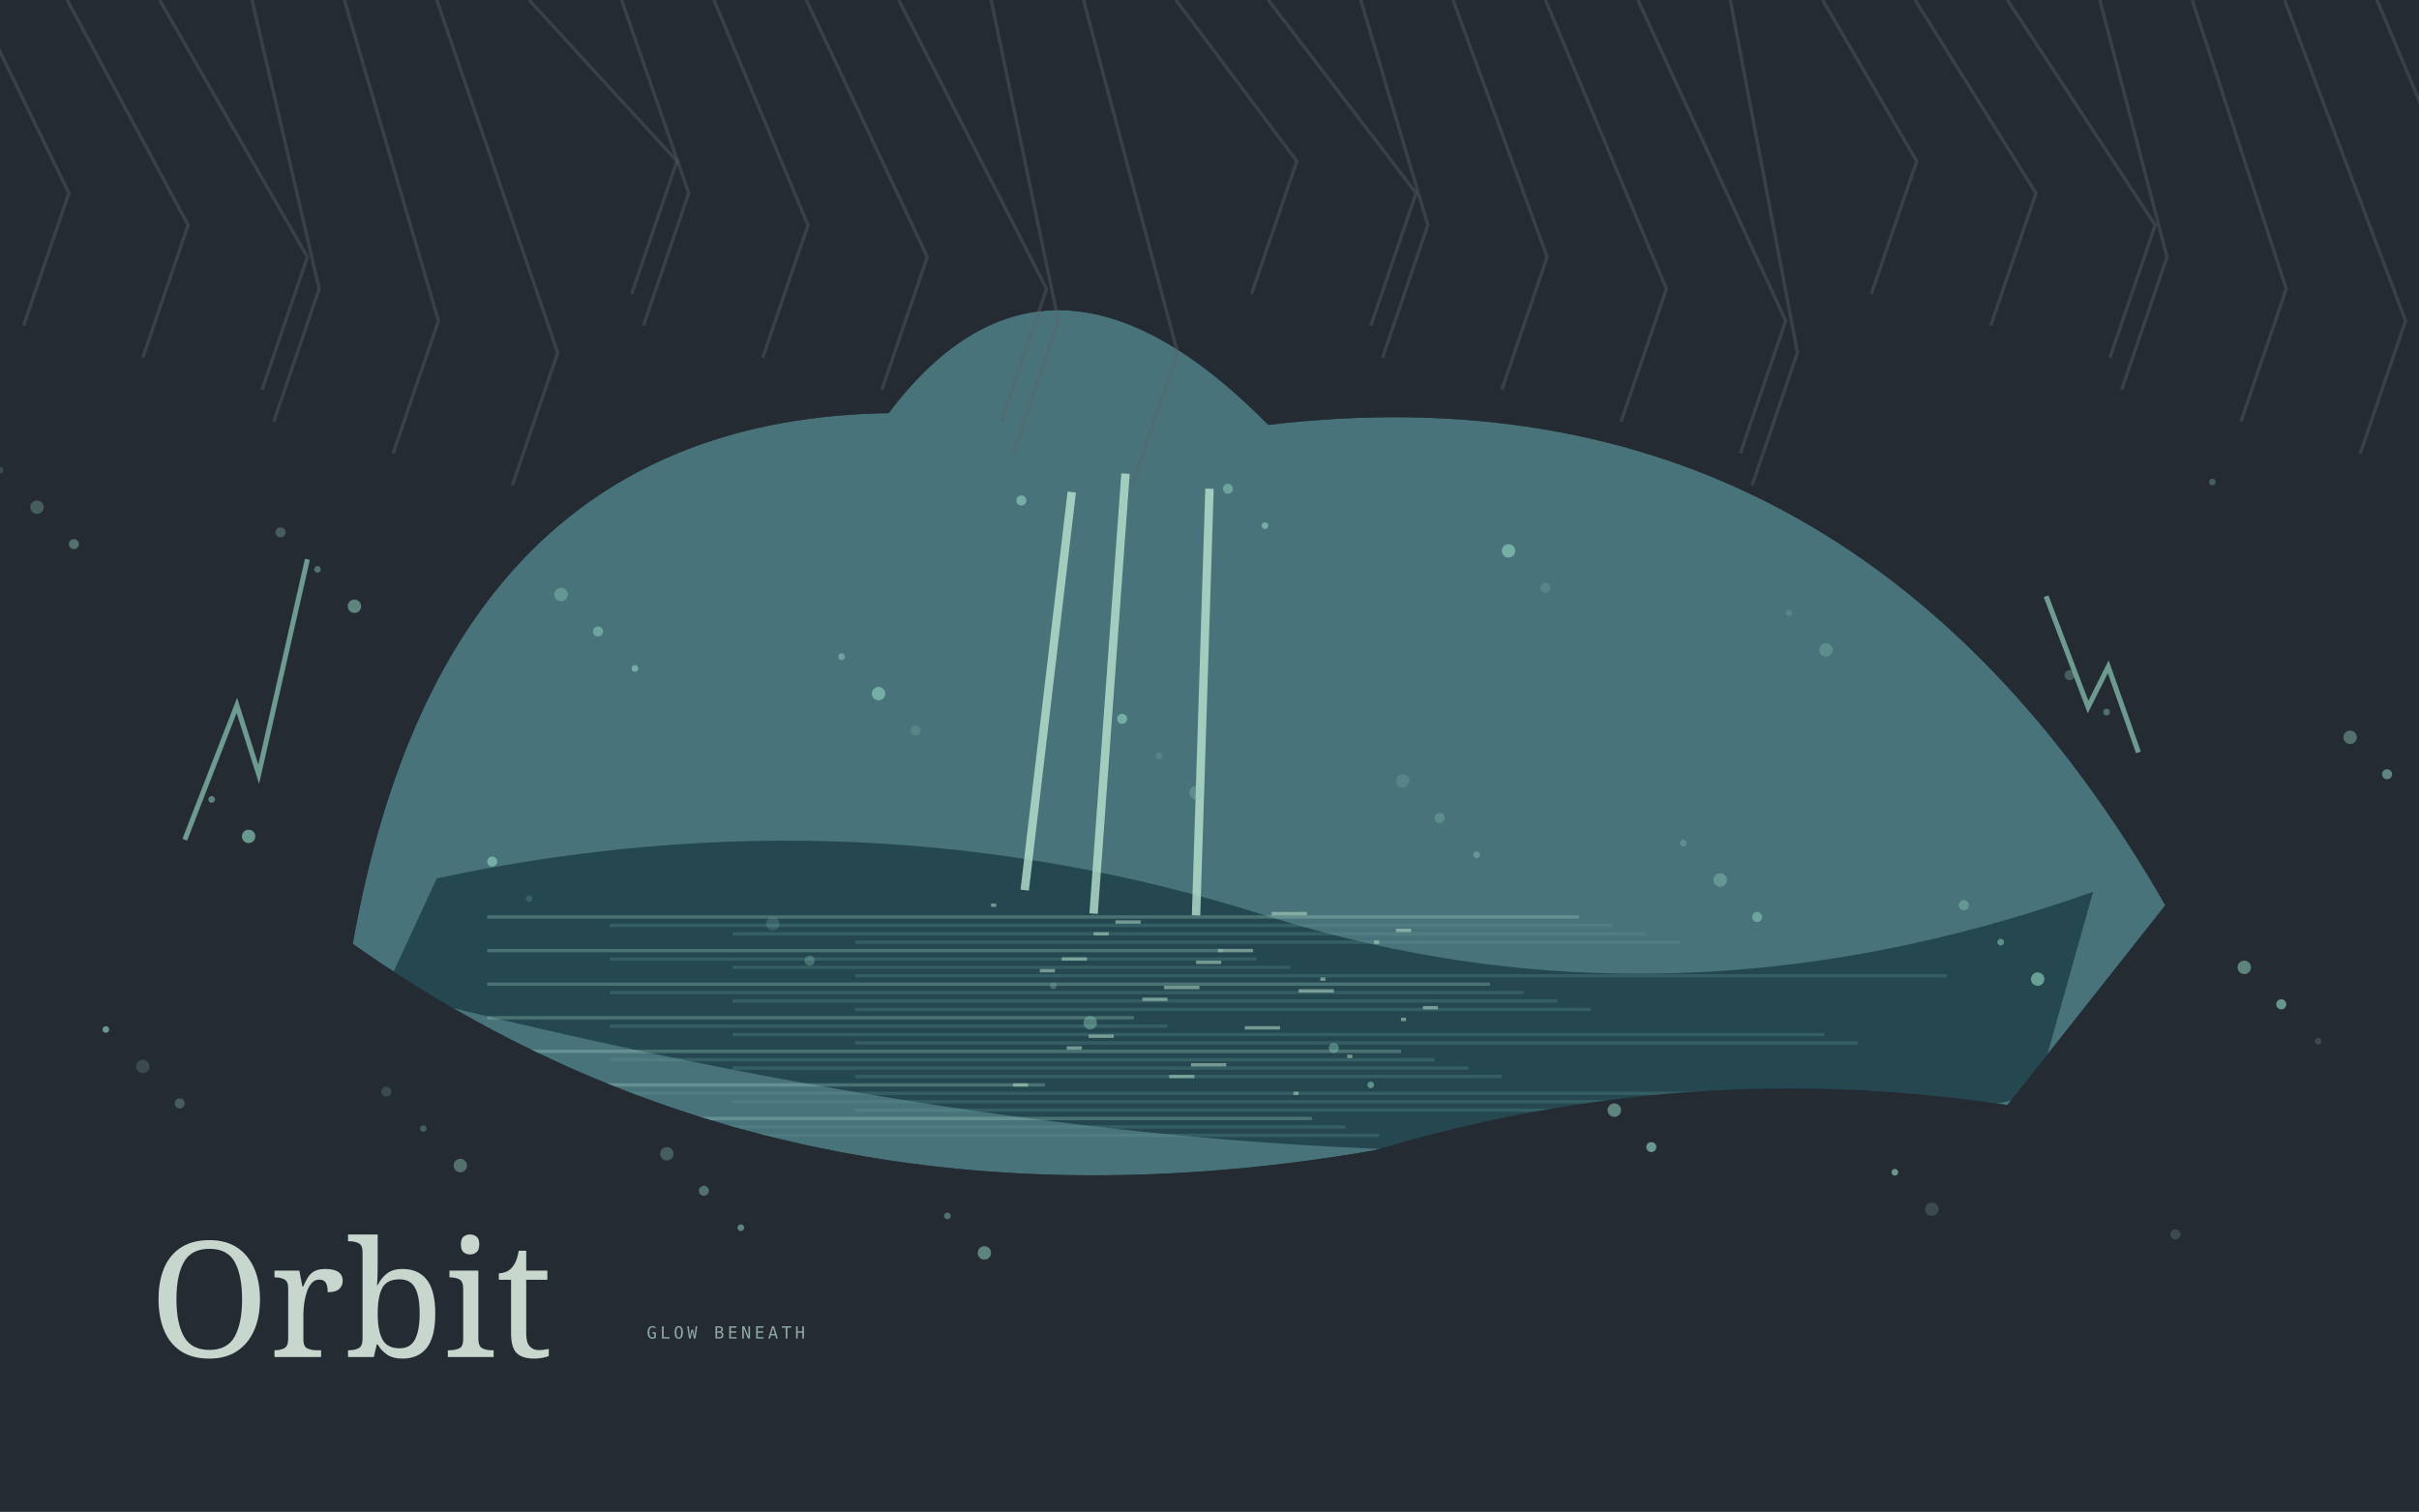
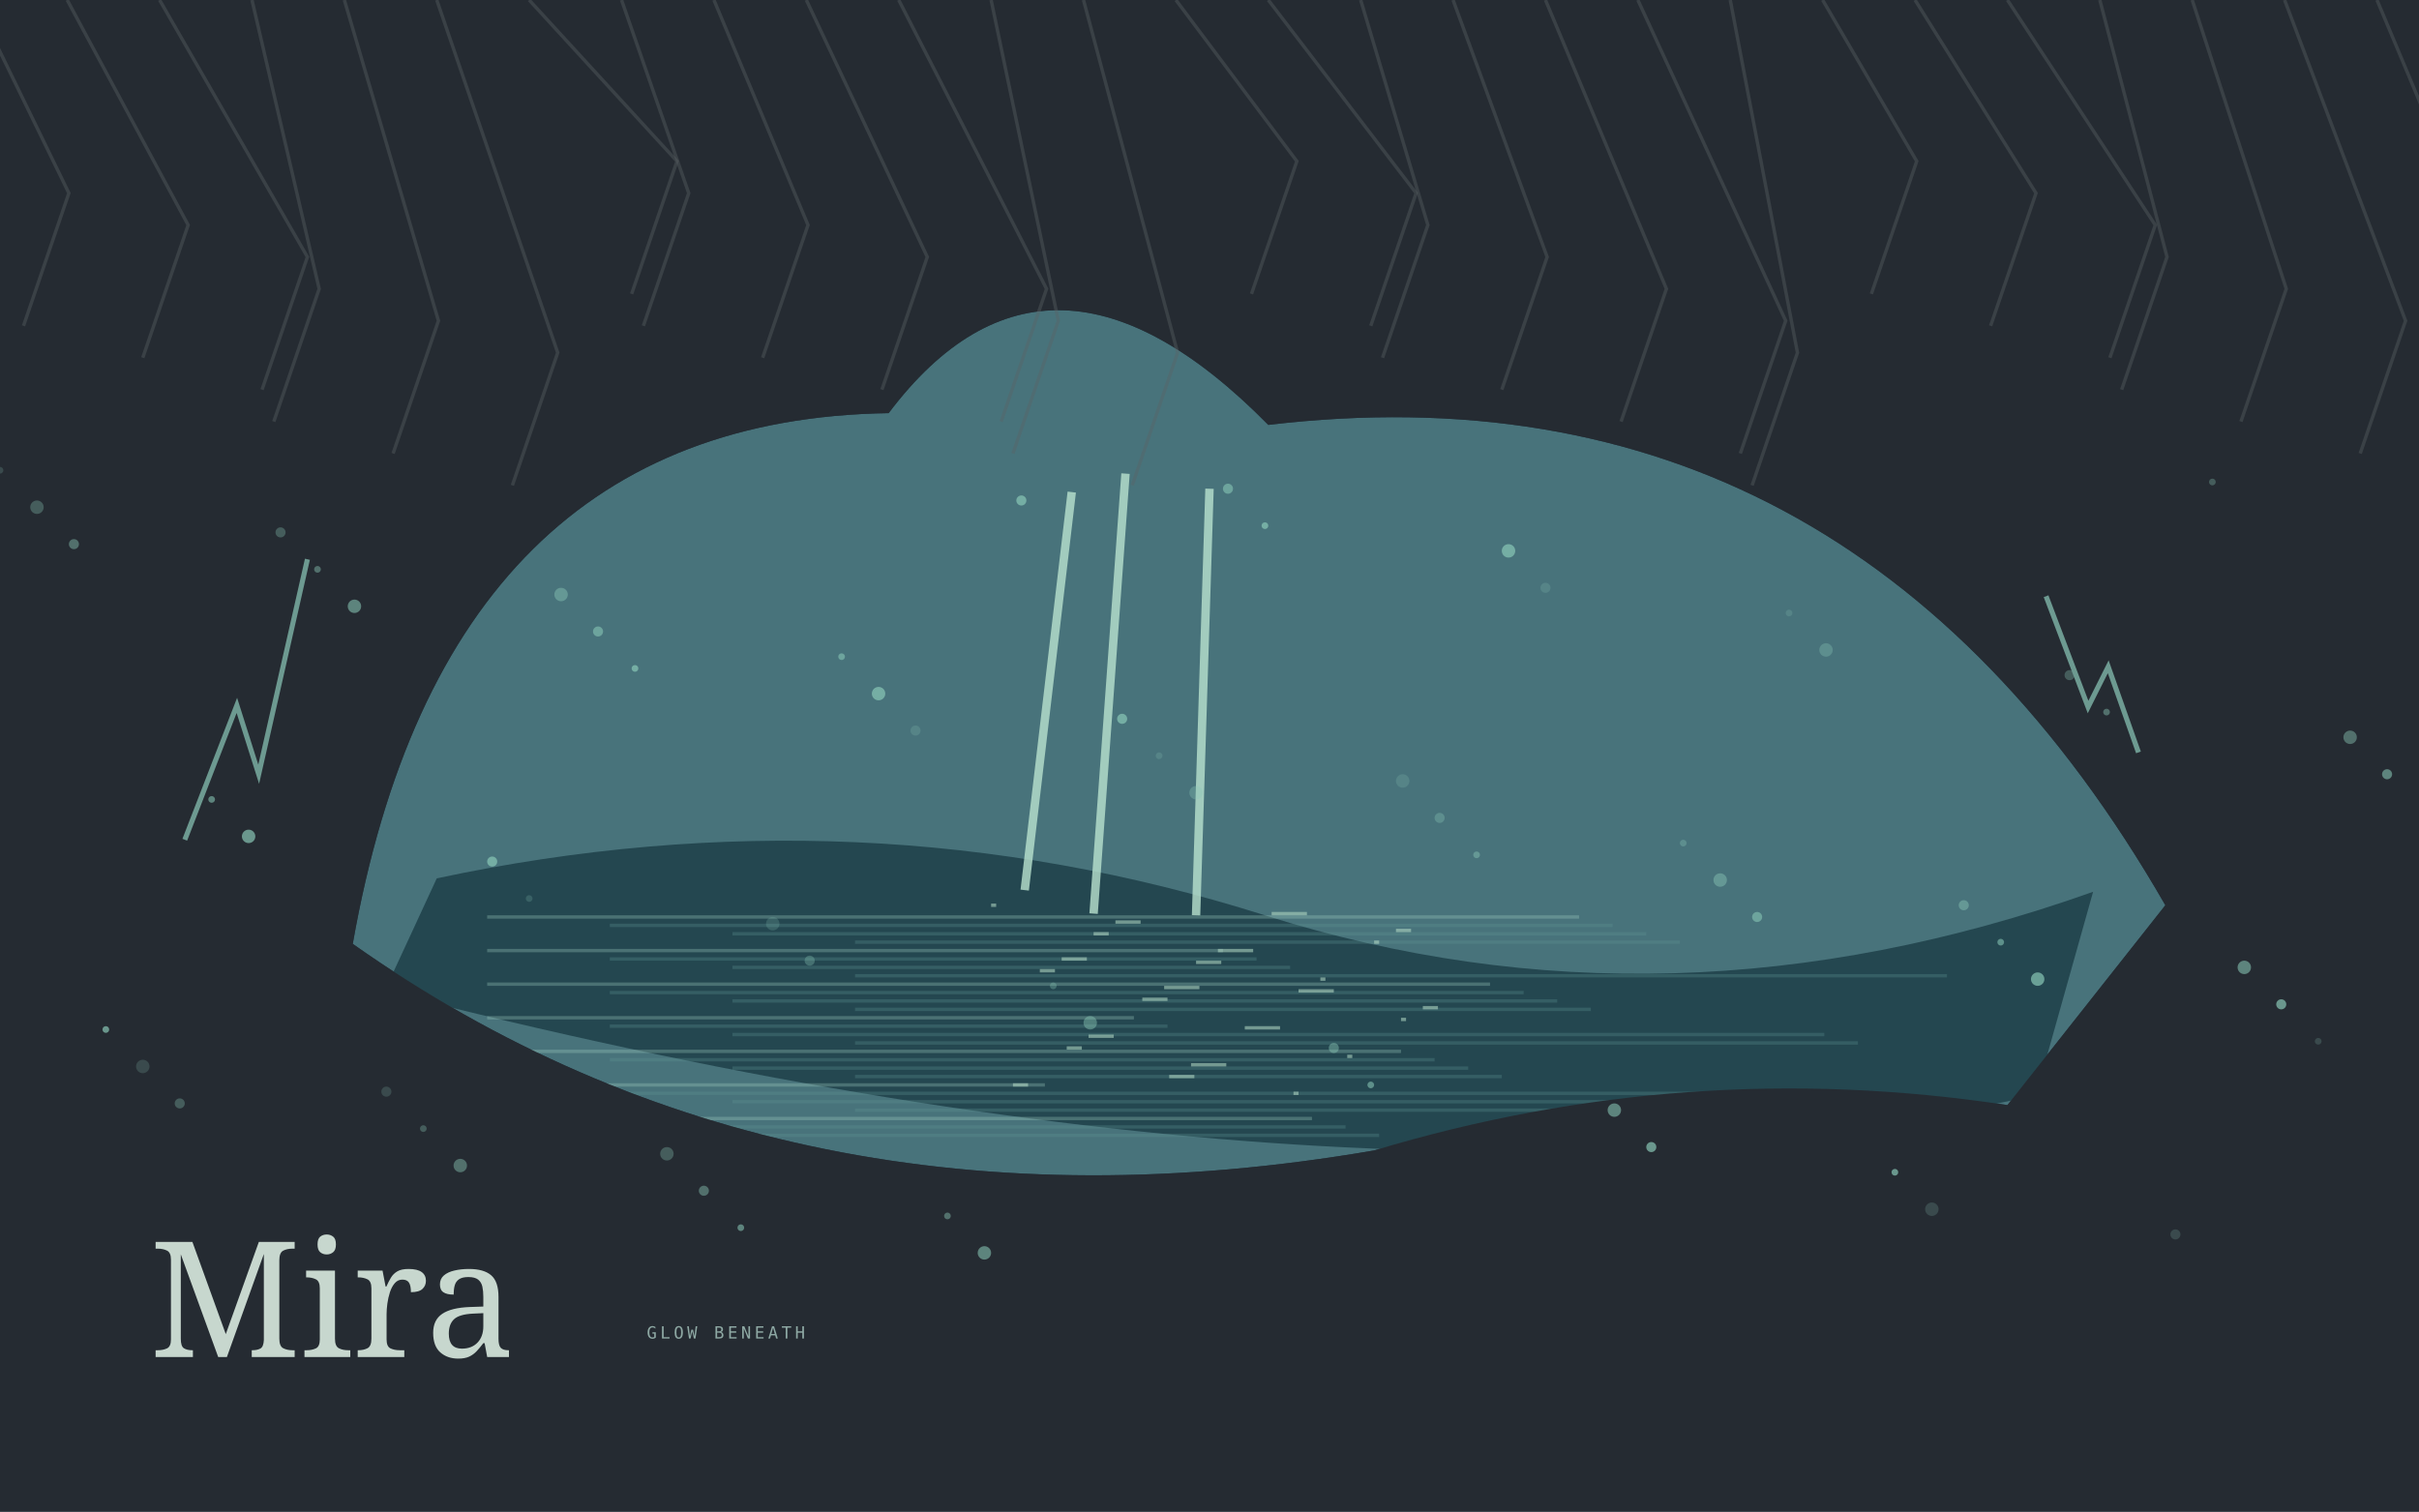
<svg xmlns="http://www.w3.org/2000/svg" width="1440" height="900" viewBox="0 0 1440 900" role="img" aria-label="A low lopsided cave mouth frames pale hanging light and long broken reflections in a sheltered teal pool.">
  <defs />
  <rect x="0" y="0" width="1440" height="900" fill="#252b32" />
  <rect x="0" y="0" width="1440" height="900" fill="#263d48" />
  <path d="M210 562Q265 250 529 246Q624 120 755 253Q1101 212 1289 539L1195 658Q1004 629 818 685Q469 745 210 562Z" fill="#48737b" stroke="none" />
  <path d="M260 523Q513 469 753 545T1246 531L1212 652Q822 742 229 590Z" fill="#244750" stroke="none" />
  <path d="M290 546h650" fill="none" stroke="#a6d4c6" opacity=".3" stroke-width="2" />
  <path d="M363 551h597" fill="none" stroke="#5d9293" opacity=".3" stroke-width="2" />
  <path d="M436 556h544" fill="none" stroke="#5d9293" opacity=".3" stroke-width="2" />
  <path d="M509 561h491" fill="none" stroke="#5d9293" opacity=".3" stroke-width="2" />
  <path d="M290 566h438" fill="none" stroke="#a6d4c6" opacity=".3" stroke-width="2" />
  <path d="M363 571h385" fill="none" stroke="#5d9293" opacity=".3" stroke-width="2" />
  <path d="M436 576h332" fill="none" stroke="#5d9293" opacity=".3" stroke-width="2" />
  <path d="M509 581h650" fill="none" stroke="#5d9293" opacity=".3" stroke-width="2" />
  <path d="M290 586h597" fill="none" stroke="#a6d4c6" opacity=".3" stroke-width="2" />
  <path d="M363 591h544" fill="none" stroke="#5d9293" opacity=".3" stroke-width="2" />
  <path d="M436 596h491" fill="none" stroke="#5d9293" opacity=".3" stroke-width="2" />
  <path d="M509 601h438" fill="none" stroke="#5d9293" opacity=".3" stroke-width="2" />
  <path d="M290 606h385" fill="none" stroke="#a6d4c6" opacity=".3" stroke-width="2" />
  <path d="M363 611h332" fill="none" stroke="#5d9293" opacity=".3" stroke-width="2" />
  <path d="M436 616h650" fill="none" stroke="#5d9293" opacity=".3" stroke-width="2" />
  <path d="M509 621h597" fill="none" stroke="#5d9293" opacity=".3" stroke-width="2" />
  <path d="M290 626h544" fill="none" stroke="#a6d4c6" opacity=".3" stroke-width="2" />
  <path d="M363 631h491" fill="none" stroke="#5d9293" opacity=".3" stroke-width="2" />
  <path d="M436 636h438" fill="none" stroke="#5d9293" opacity=".3" stroke-width="2" />
  <path d="M509 641h385" fill="none" stroke="#5d9293" opacity=".3" stroke-width="2" />
  <path d="M290 646h332" fill="none" stroke="#a6d4c6" opacity=".3" stroke-width="2" />
  <path d="M363 651h650" fill="none" stroke="#5d9293" opacity=".3" stroke-width="2" />
  <path d="M436 656h597" fill="none" stroke="#5d9293" opacity=".3" stroke-width="2" />
  <path d="M509 661h544" fill="none" stroke="#5d9293" opacity=".3" stroke-width="2" />
  <path d="M290 666h491" fill="none" stroke="#a6d4c6" opacity=".3" stroke-width="2" />
  <path d="M363 671h438" fill="none" stroke="#5d9293" opacity=".3" stroke-width="2" />
  <path d="M436 676h385" fill="none" stroke="#5d9293" opacity=".3" stroke-width="2" />
  <path d="M638 293L610 530M670 282L651 544M720 291L712 545" fill="none" stroke="#b9e2ce" stroke-width="5" opacity=".8" />
  <rect x="590" y="538" width="3" height="2" fill="#b6dcc7" opacity=".55" />
  <rect x="651" y="555" width="9" height="2" fill="#b6dcc7" opacity=".55" />
  <rect x="712" y="572" width="15" height="2" fill="#b6dcc7" opacity=".55" />
  <rect x="773" y="589" width="21" height="2" fill="#b6dcc7" opacity=".55" />
  <rect x="834" y="606" width="3" height="2" fill="#b6dcc7" opacity=".55" />
  <rect x="635" y="623" width="9" height="2" fill="#b6dcc7" opacity=".55" />
  <rect x="696" y="640" width="15" height="2" fill="#b6dcc7" opacity=".55" />
  <rect x="757" y="543" width="21" height="2" fill="#b6dcc7" opacity=".55" />
  <rect x="818" y="560" width="3" height="2" fill="#b6dcc7" opacity=".55" />
  <rect x="619" y="577" width="9" height="2" fill="#b6dcc7" opacity=".55" />
  <rect x="680" y="594" width="15" height="2" fill="#b6dcc7" opacity=".55" />
  <rect x="741" y="611" width="21" height="2" fill="#b6dcc7" opacity=".55" />
  <rect x="802" y="628" width="3" height="2" fill="#b6dcc7" opacity=".55" />
  <rect x="603" y="645" width="9" height="2" fill="#b6dcc7" opacity=".55" />
  <rect x="664" y="548" width="15" height="2" fill="#b6dcc7" opacity=".55" />
  <rect x="725" y="565" width="21" height="2" fill="#b6dcc7" opacity=".55" />
  <rect x="786" y="582" width="3" height="2" fill="#b6dcc7" opacity=".55" />
  <rect x="847" y="599" width="9" height="2" fill="#b6dcc7" opacity=".55" />
  <rect x="648" y="616" width="15" height="2" fill="#b6dcc7" opacity=".55" />
  <rect x="709" y="633" width="21" height="2" fill="#b6dcc7" opacity=".55" />
  <rect x="770" y="650" width="3" height="2" fill="#b6dcc7" opacity=".55" />
  <rect x="831" y="553" width="9" height="2" fill="#b6dcc7" opacity=".55" />
  <rect x="632" y="570" width="15" height="2" fill="#b6dcc7" opacity=".55" />
  <rect x="693" y="587" width="21" height="2" fill="#b6dcc7" opacity=".55" />
  <path d="M0 0H1440V900H0Z M210 562Q265 250 529 246Q624 120 755 253Q1101 212 1289 539L1195 658Q1004 629 818 685Q469 745 210 562Z" fill="#252b32" stroke="none" fill-rule="evenodd" />
  <path d="M-70 0l40 96l-27 79" fill="none" stroke="#5a6265" stroke-width="2" opacity=".4" />
  <path d="M-15 0l56 115l-27 79" fill="none" stroke="#5a6265" stroke-width="2" opacity=".4" />
  <path d="M40 0l72 134l-27 79" fill="none" stroke="#5a6265" stroke-width="2" opacity=".4" />
  <path d="M95 0l88 153l-27 79" fill="none" stroke="#5a6265" stroke-width="2" opacity=".4" />
  <path d="M150 0l40 172l-27 79" fill="none" stroke="#5a6265" stroke-width="2" opacity=".4" />
  <path d="M205 0l56 191l-27 79" fill="none" stroke="#5a6265" stroke-width="2" opacity=".4" />
  <path d="M260 0l72 210l-27 79" fill="none" stroke="#5a6265" stroke-width="2" opacity=".4" />
  <path d="M315 0l88 96l-27 79" fill="none" stroke="#5a6265" stroke-width="2" opacity=".4" />
  <path d="M370 0l40 115l-27 79" fill="none" stroke="#5a6265" stroke-width="2" opacity=".4" />
  <path d="M425 0l56 134l-27 79" fill="none" stroke="#5a6265" stroke-width="2" opacity=".4" />
  <path d="M480 0l72 153l-27 79" fill="none" stroke="#5a6265" stroke-width="2" opacity=".4" />
  <path d="M535 0l88 172l-27 79" fill="none" stroke="#5a6265" stroke-width="2" opacity=".4" />
  <path d="M590 0l40 191l-27 79" fill="none" stroke="#5a6265" stroke-width="2" opacity=".4" />
  <path d="M645 0l56 210l-27 79" fill="none" stroke="#5a6265" stroke-width="2" opacity=".4" />
  <path d="M700 0l72 96l-27 79" fill="none" stroke="#5a6265" stroke-width="2" opacity=".4" />
  <path d="M755 0l88 115l-27 79" fill="none" stroke="#5a6265" stroke-width="2" opacity=".4" />
  <path d="M810 0l40 134l-27 79" fill="none" stroke="#5a6265" stroke-width="2" opacity=".4" />
  <path d="M865 0l56 153l-27 79" fill="none" stroke="#5a6265" stroke-width="2" opacity=".4" />
  <path d="M920 0l72 172l-27 79" fill="none" stroke="#5a6265" stroke-width="2" opacity=".4" />
  <path d="M975 0l88 191l-27 79" fill="none" stroke="#5a6265" stroke-width="2" opacity=".4" />
  <path d="M1030 0l40 210l-27 79" fill="none" stroke="#5a6265" stroke-width="2" opacity=".4" />
  <path d="M1085 0l56 96l-27 79" fill="none" stroke="#5a6265" stroke-width="2" opacity=".4" />
  <path d="M1140 0l72 115l-27 79" fill="none" stroke="#5a6265" stroke-width="2" opacity=".4" />
  <path d="M1195 0l88 134l-27 79" fill="none" stroke="#5a6265" stroke-width="2" opacity=".4" />
  <path d="M1250 0l40 153l-27 79" fill="none" stroke="#5a6265" stroke-width="2" opacity=".4" />
  <path d="M1305 0l56 172l-27 79" fill="none" stroke="#5a6265" stroke-width="2" opacity=".4" />
  <path d="M1360 0l72 191l-27 79" fill="none" stroke="#5a6265" stroke-width="2" opacity=".4" />
  <path d="M1415 0l88 210l-27 79" fill="none" stroke="#5a6265" stroke-width="2" opacity=".4" />
  <ellipse cx="0" cy="280" rx="2" ry="2" fill="#8ac9b7" stroke="none" opacity="0.2" />
  <ellipse cx="167" cy="317" rx="3" ry="3" fill="#8ac9b7" stroke="none" opacity="0.32" />
  <ellipse cx="334" cy="354" rx="4" ry="4" fill="#8ac9b7" stroke="none" opacity="0.44" />
  <ellipse cx="501" cy="391" rx="2" ry="2" fill="#8ac9b7" stroke="none" opacity="0.56" />
  <ellipse cx="668" cy="428" rx="3" ry="3" fill="#8ac9b7" stroke="none" opacity="0.68" />
  <ellipse cx="835" cy="465" rx="4" ry="4" fill="#8ac9b7" stroke="none" opacity="0.2" />
  <ellipse cx="1002" cy="502" rx="2" ry="2" fill="#8ac9b7" stroke="none" opacity="0.32" />
  <ellipse cx="1169" cy="539" rx="3" ry="3" fill="#8ac9b7" stroke="none" opacity="0.44" />
  <ellipse cx="1336" cy="576" rx="4" ry="4" fill="#8ac9b7" stroke="none" opacity="0.56" />
  <ellipse cx="63" cy="613" rx="2" ry="2" fill="#8ac9b7" stroke="none" opacity="0.68" />
  <ellipse cx="230" cy="650" rx="3" ry="3" fill="#8ac9b7" stroke="none" opacity="0.2" />
  <ellipse cx="397" cy="687" rx="4" ry="4" fill="#8ac9b7" stroke="none" opacity="0.32" />
  <ellipse cx="564" cy="724" rx="2" ry="2" fill="#8ac9b7" stroke="none" opacity="0.44" />
  <ellipse cx="731" cy="291" rx="3" ry="3" fill="#8ac9b7" stroke="none" opacity="0.56" />
  <ellipse cx="898" cy="328" rx="4" ry="4" fill="#8ac9b7" stroke="none" opacity="0.68" />
  <ellipse cx="1065" cy="365" rx="2" ry="2" fill="#8ac9b7" stroke="none" opacity="0.2" />
  <ellipse cx="1232" cy="402" rx="3" ry="3" fill="#8ac9b7" stroke="none" opacity="0.32" />
  <ellipse cx="1399" cy="439" rx="4" ry="4" fill="#8ac9b7" stroke="none" opacity="0.44" />
  <ellipse cx="126" cy="476" rx="2" ry="2" fill="#8ac9b7" stroke="none" opacity="0.56" />
  <ellipse cx="293" cy="513" rx="3" ry="3" fill="#8ac9b7" stroke="none" opacity="0.68" />
  <ellipse cx="460" cy="550" rx="4" ry="4" fill="#8ac9b7" stroke="none" opacity="0.2" />
  <ellipse cx="627" cy="587" rx="2" ry="2" fill="#8ac9b7" stroke="none" opacity="0.32" />
  <ellipse cx="794" cy="624" rx="3" ry="3" fill="#8ac9b7" stroke="none" opacity="0.44" />
  <ellipse cx="961" cy="661" rx="4" ry="4" fill="#8ac9b7" stroke="none" opacity="0.56" />
  <ellipse cx="1128" cy="698" rx="2" ry="2" fill="#8ac9b7" stroke="none" opacity="0.68" />
  <ellipse cx="1295" cy="735" rx="3" ry="3" fill="#8ac9b7" stroke="none" opacity="0.2" />
  <ellipse cx="22" cy="302" rx="4" ry="4" fill="#8ac9b7" stroke="none" opacity="0.32" />
  <ellipse cx="189" cy="339" rx="2" ry="2" fill="#8ac9b7" stroke="none" opacity="0.44" />
  <ellipse cx="356" cy="376" rx="3" ry="3" fill="#8ac9b7" stroke="none" opacity="0.56" />
  <ellipse cx="523" cy="413" rx="4" ry="4" fill="#8ac9b7" stroke="none" opacity="0.68" />
  <ellipse cx="690" cy="450" rx="2" ry="2" fill="#8ac9b7" stroke="none" opacity="0.2" />
  <ellipse cx="857" cy="487" rx="3" ry="3" fill="#8ac9b7" stroke="none" opacity="0.32" />
  <ellipse cx="1024" cy="524" rx="4" ry="4" fill="#8ac9b7" stroke="none" opacity="0.44" />
  <ellipse cx="1191" cy="561" rx="2" ry="2" fill="#8ac9b7" stroke="none" opacity="0.56" />
  <ellipse cx="1358" cy="598" rx="3" ry="3" fill="#8ac9b7" stroke="none" opacity="0.68" />
  <ellipse cx="85" cy="635" rx="4" ry="4" fill="#8ac9b7" stroke="none" opacity="0.2" />
  <ellipse cx="252" cy="672" rx="2" ry="2" fill="#8ac9b7" stroke="none" opacity="0.32" />
  <ellipse cx="419" cy="709" rx="3" ry="3" fill="#8ac9b7" stroke="none" opacity="0.44" />
  <ellipse cx="586" cy="746" rx="4" ry="4" fill="#8ac9b7" stroke="none" opacity="0.56" />
  <ellipse cx="753" cy="313" rx="2" ry="2" fill="#8ac9b7" stroke="none" opacity="0.68" />
  <ellipse cx="920" cy="350" rx="3" ry="3" fill="#8ac9b7" stroke="none" opacity="0.2" />
  <ellipse cx="1087" cy="387" rx="4" ry="4" fill="#8ac9b7" stroke="none" opacity="0.32" />
  <ellipse cx="1254" cy="424" rx="2" ry="2" fill="#8ac9b7" stroke="none" opacity="0.44" />
  <ellipse cx="1421" cy="461" rx="3" ry="3" fill="#8ac9b7" stroke="none" opacity="0.56" />
  <ellipse cx="148" cy="498" rx="4" ry="4" fill="#8ac9b7" stroke="none" opacity="0.68" />
  <ellipse cx="315" cy="535" rx="2" ry="2" fill="#8ac9b7" stroke="none" opacity="0.2" />
  <ellipse cx="482" cy="572" rx="3" ry="3" fill="#8ac9b7" stroke="none" opacity="0.32" />
  <ellipse cx="649" cy="609" rx="4" ry="4" fill="#8ac9b7" stroke="none" opacity="0.44" />
  <ellipse cx="816" cy="646" rx="2" ry="2" fill="#8ac9b7" stroke="none" opacity="0.56" />
  <ellipse cx="983" cy="683" rx="3" ry="3" fill="#8ac9b7" stroke="none" opacity="0.68" />
  <ellipse cx="1150" cy="720" rx="4" ry="4" fill="#8ac9b7" stroke="none" opacity="0.2" />
  <ellipse cx="1317" cy="287" rx="2" ry="2" fill="#8ac9b7" stroke="none" opacity="0.32" />
  <ellipse cx="44" cy="324" rx="3" ry="3" fill="#8ac9b7" stroke="none" opacity="0.44" />
  <ellipse cx="211" cy="361" rx="4" ry="4" fill="#8ac9b7" stroke="none" opacity="0.56" />
  <ellipse cx="378" cy="398" rx="2" ry="2" fill="#8ac9b7" stroke="none" opacity="0.68" />
  <ellipse cx="545" cy="435" rx="3" ry="3" fill="#8ac9b7" stroke="none" opacity="0.2" />
  <ellipse cx="712" cy="472" rx="4" ry="4" fill="#8ac9b7" stroke="none" opacity="0.32" />
  <ellipse cx="879" cy="509" rx="2" ry="2" fill="#8ac9b7" stroke="none" opacity="0.44" />
  <ellipse cx="1046" cy="546" rx="3" ry="3" fill="#8ac9b7" stroke="none" opacity="0.56" />
  <ellipse cx="1213" cy="583" rx="4" ry="4" fill="#8ac9b7" stroke="none" opacity="0.68" />
  <ellipse cx="1380" cy="620" rx="2" ry="2" fill="#8ac9b7" stroke="none" opacity="0.2" />
  <ellipse cx="107" cy="657" rx="3" ry="3" fill="#8ac9b7" stroke="none" opacity="0.32" />
  <ellipse cx="274" cy="694" rx="4" ry="4" fill="#8ac9b7" stroke="none" opacity="0.44" />
  <ellipse cx="441" cy="731" rx="2" ry="2" fill="#8ac9b7" stroke="none" opacity="0.56" />
  <ellipse cx="608" cy="298" rx="3" ry="3" fill="#8ac9b7" stroke="none" opacity="0.68" />
-   <text x="89" y="808" font-family="Arial,Helvetica,sans-serif" font-size="96" fill="#c7d7ce" font-family-override="Georgia" style="font-family:Georgia,serif">Orbit</text>
+   <text x="89" y="808" font-family="Arial,Helvetica,sans-serif" font-size="96" fill="#c7d7ce" font-family-override="Georgia" style="font-family:Georgia,serif">Mira</text>
  <text x="385" y="797" font-family="Arial,Helvetica,sans-serif" font-size="10" fill="#8ea9a4" style="font-family:Menlo,Consolas,monospace" letter-spacing="2">GLOW BENEATH</text>
  <path d="M110 500l31-80l13 41l29-128M1273 448l-18-51l-12 24l-25-66" fill="none" stroke="#6d9a91" stroke-width="3" />
</svg>
